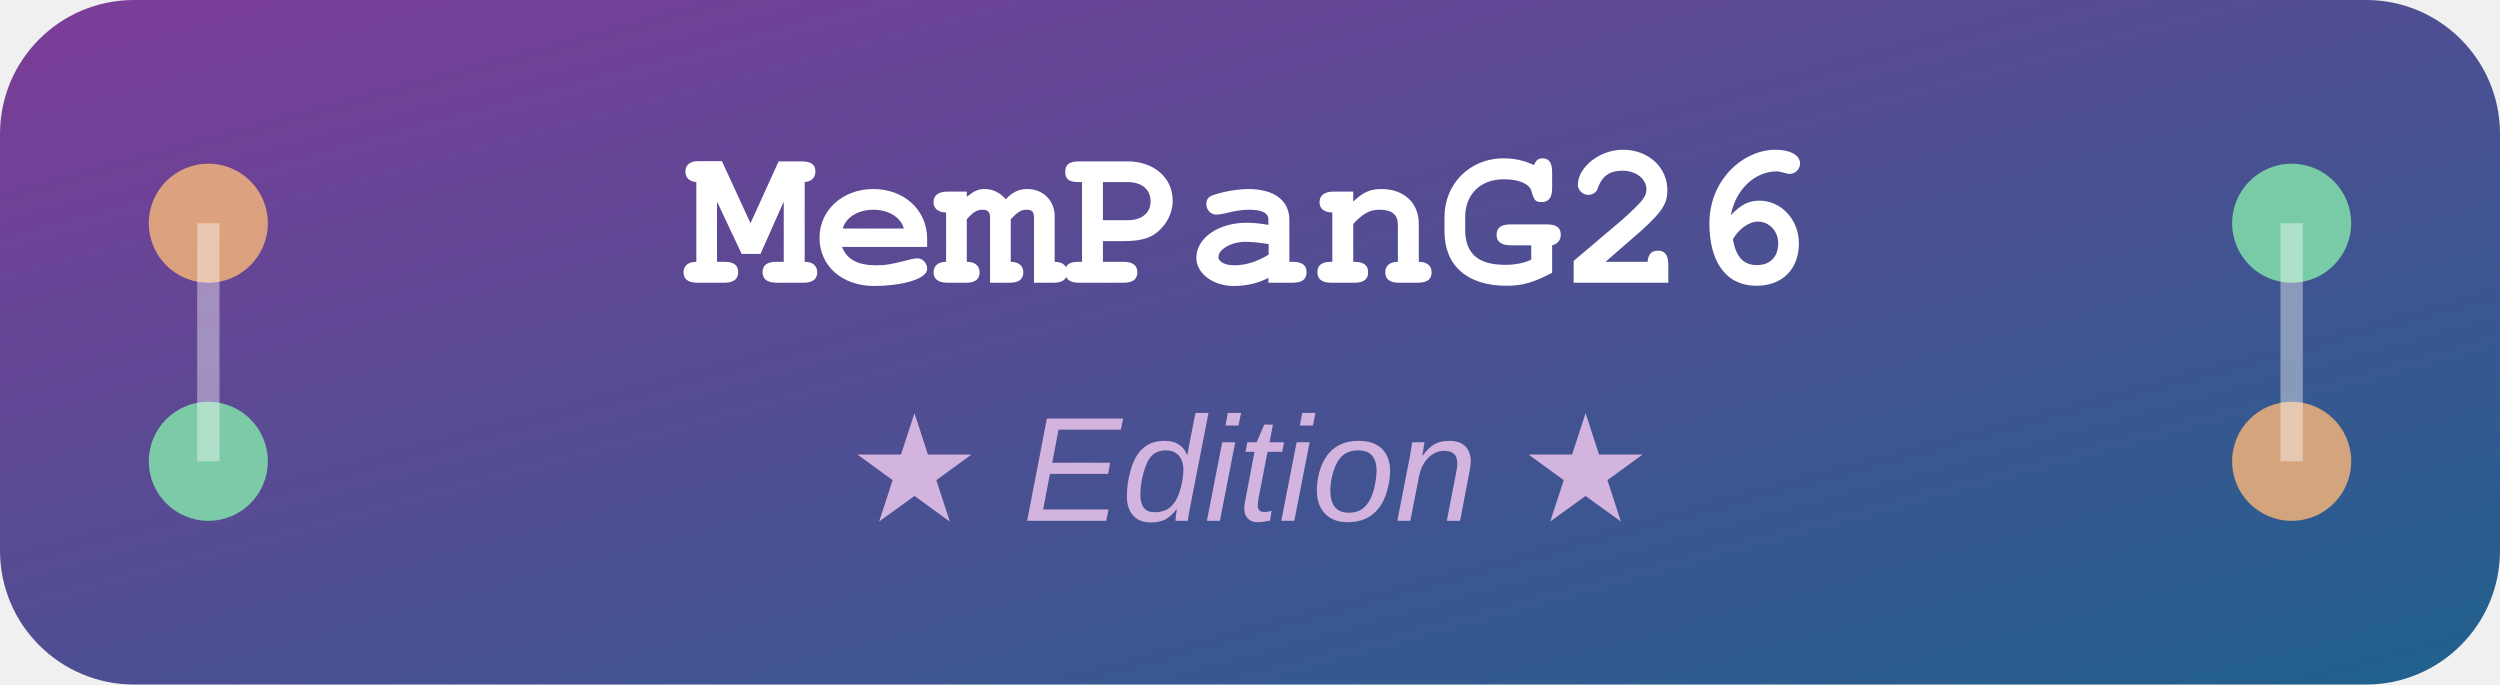
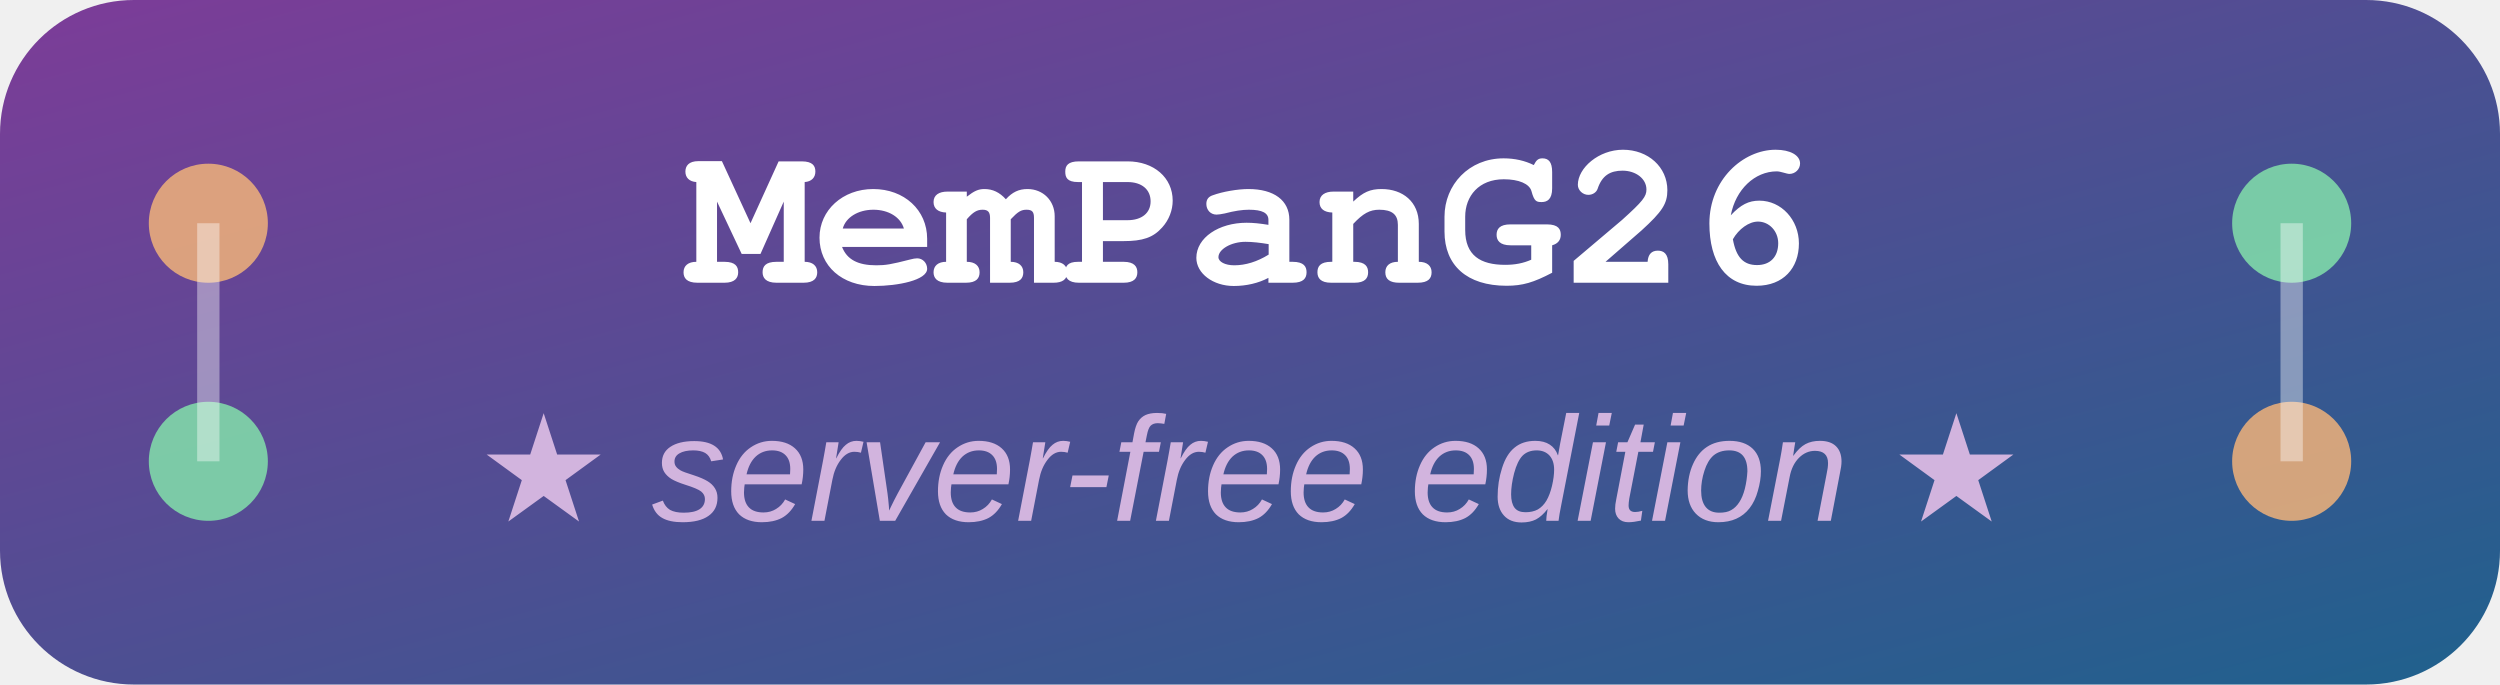
<svg xmlns="http://www.w3.org/2000/svg" width="168" height="46" viewBox="0 0 168 46">
  <defs>
    <linearGradient id="bg" x1="0%" y1="0%" x2="100%" y2="100%">
      <stop offset="0%" style="stop-color:#7d3c98" />
      <stop offset="100%" style="stop-color:#1f618d" />
    </linearGradient>
  </defs>
  <rect rx="9" ry="9" width="168" height="46" fill="url(#bg)" />
  <circle cx="14" cy="15" r="4" fill="#f0b27a" opacity="0.85" />
  <circle cx="14" cy="31" r="4" fill="#82e0aa" opacity="0.85" />
  <circle cx="154" cy="15" r="4" fill="#82e0aa" opacity="0.85" />
  <circle cx="154" cy="31" r="4" fill="#f0b27a" opacity="0.85" />
  <line x1="14" y1="15" x2="14" y2="31" stroke="white" stroke-width="1.5" opacity="0.4" />
  <line x1="154" y1="15" x2="154" y2="31" stroke="white" stroke-width="1.5" opacity="0.4" />
  <text x="84" y="19" font-family="monospace,courier,monospace" font-size="14" font-weight="bold" fill="white" text-anchor="middle">MemPanG26</text>
-   <text x="84" y="35" font-family="sans-serif,Arial" font-size="10" fill="#d2b4de" text-anchor="middle" font-style="italic">★ Edition ★</text>
+   <text x="84" y="35" font-family="sans-serif,Arial" font-size="10" fill="#d2b4de" text-anchor="middle" font-style="italic">★ server-free edition ★</text>
</svg>
